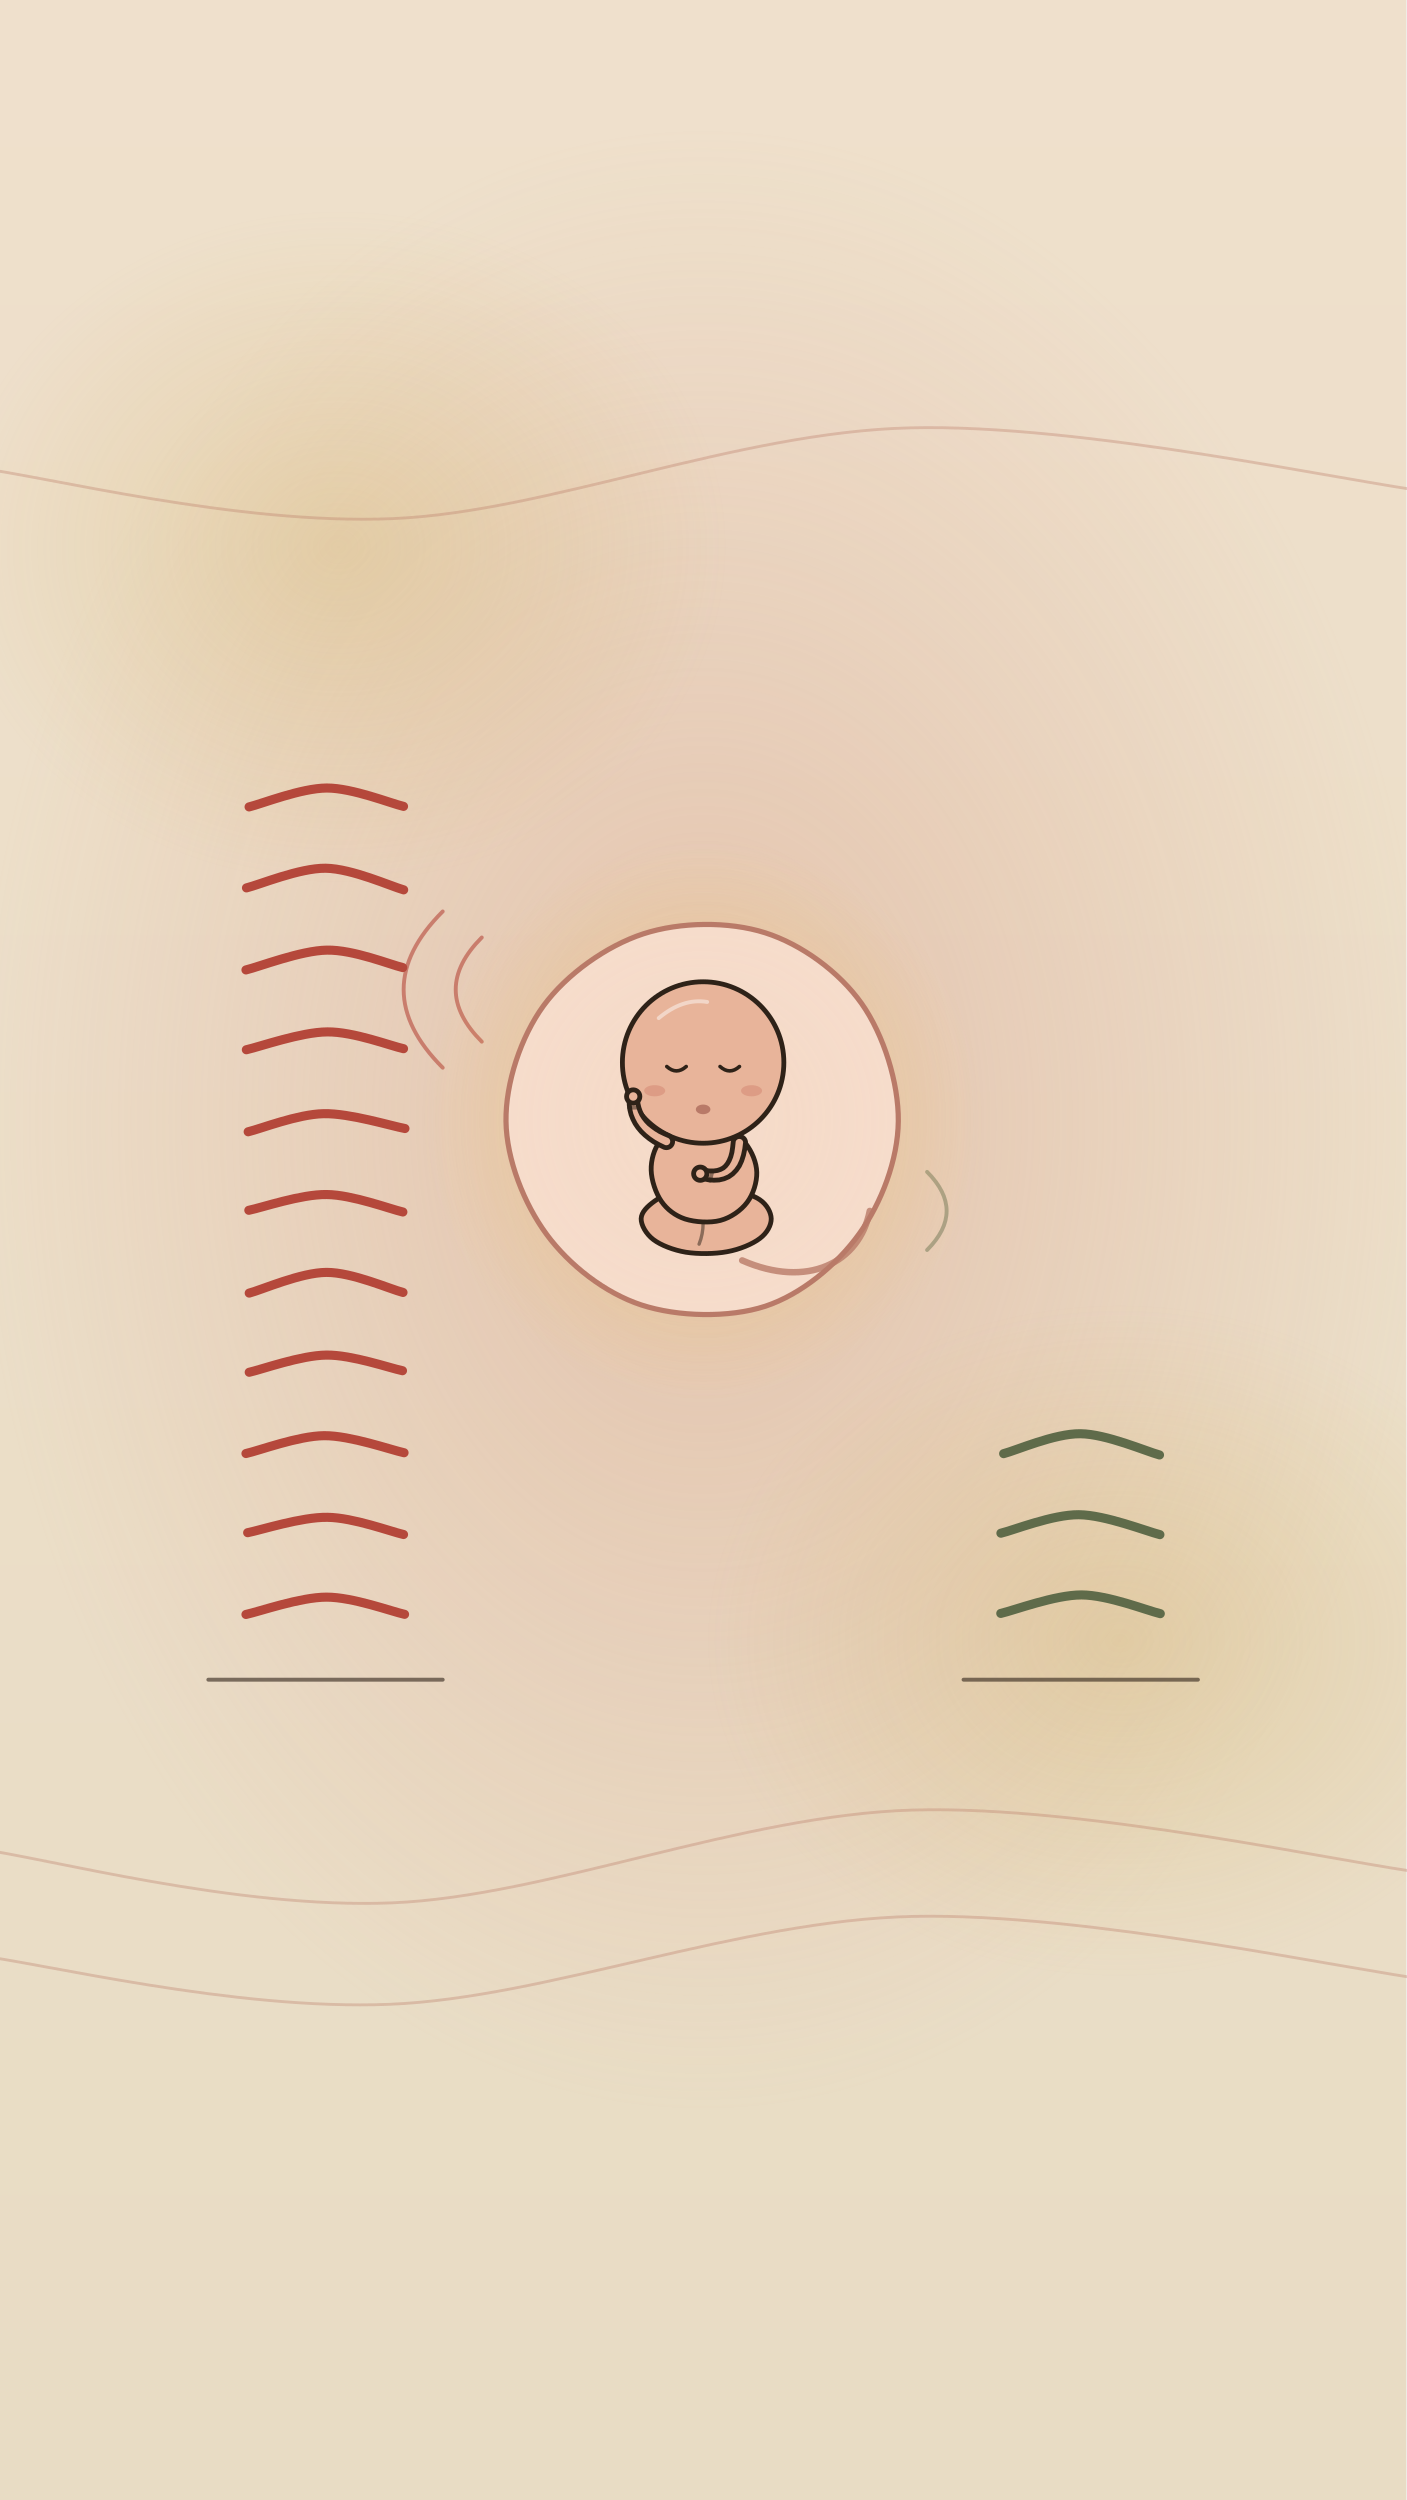
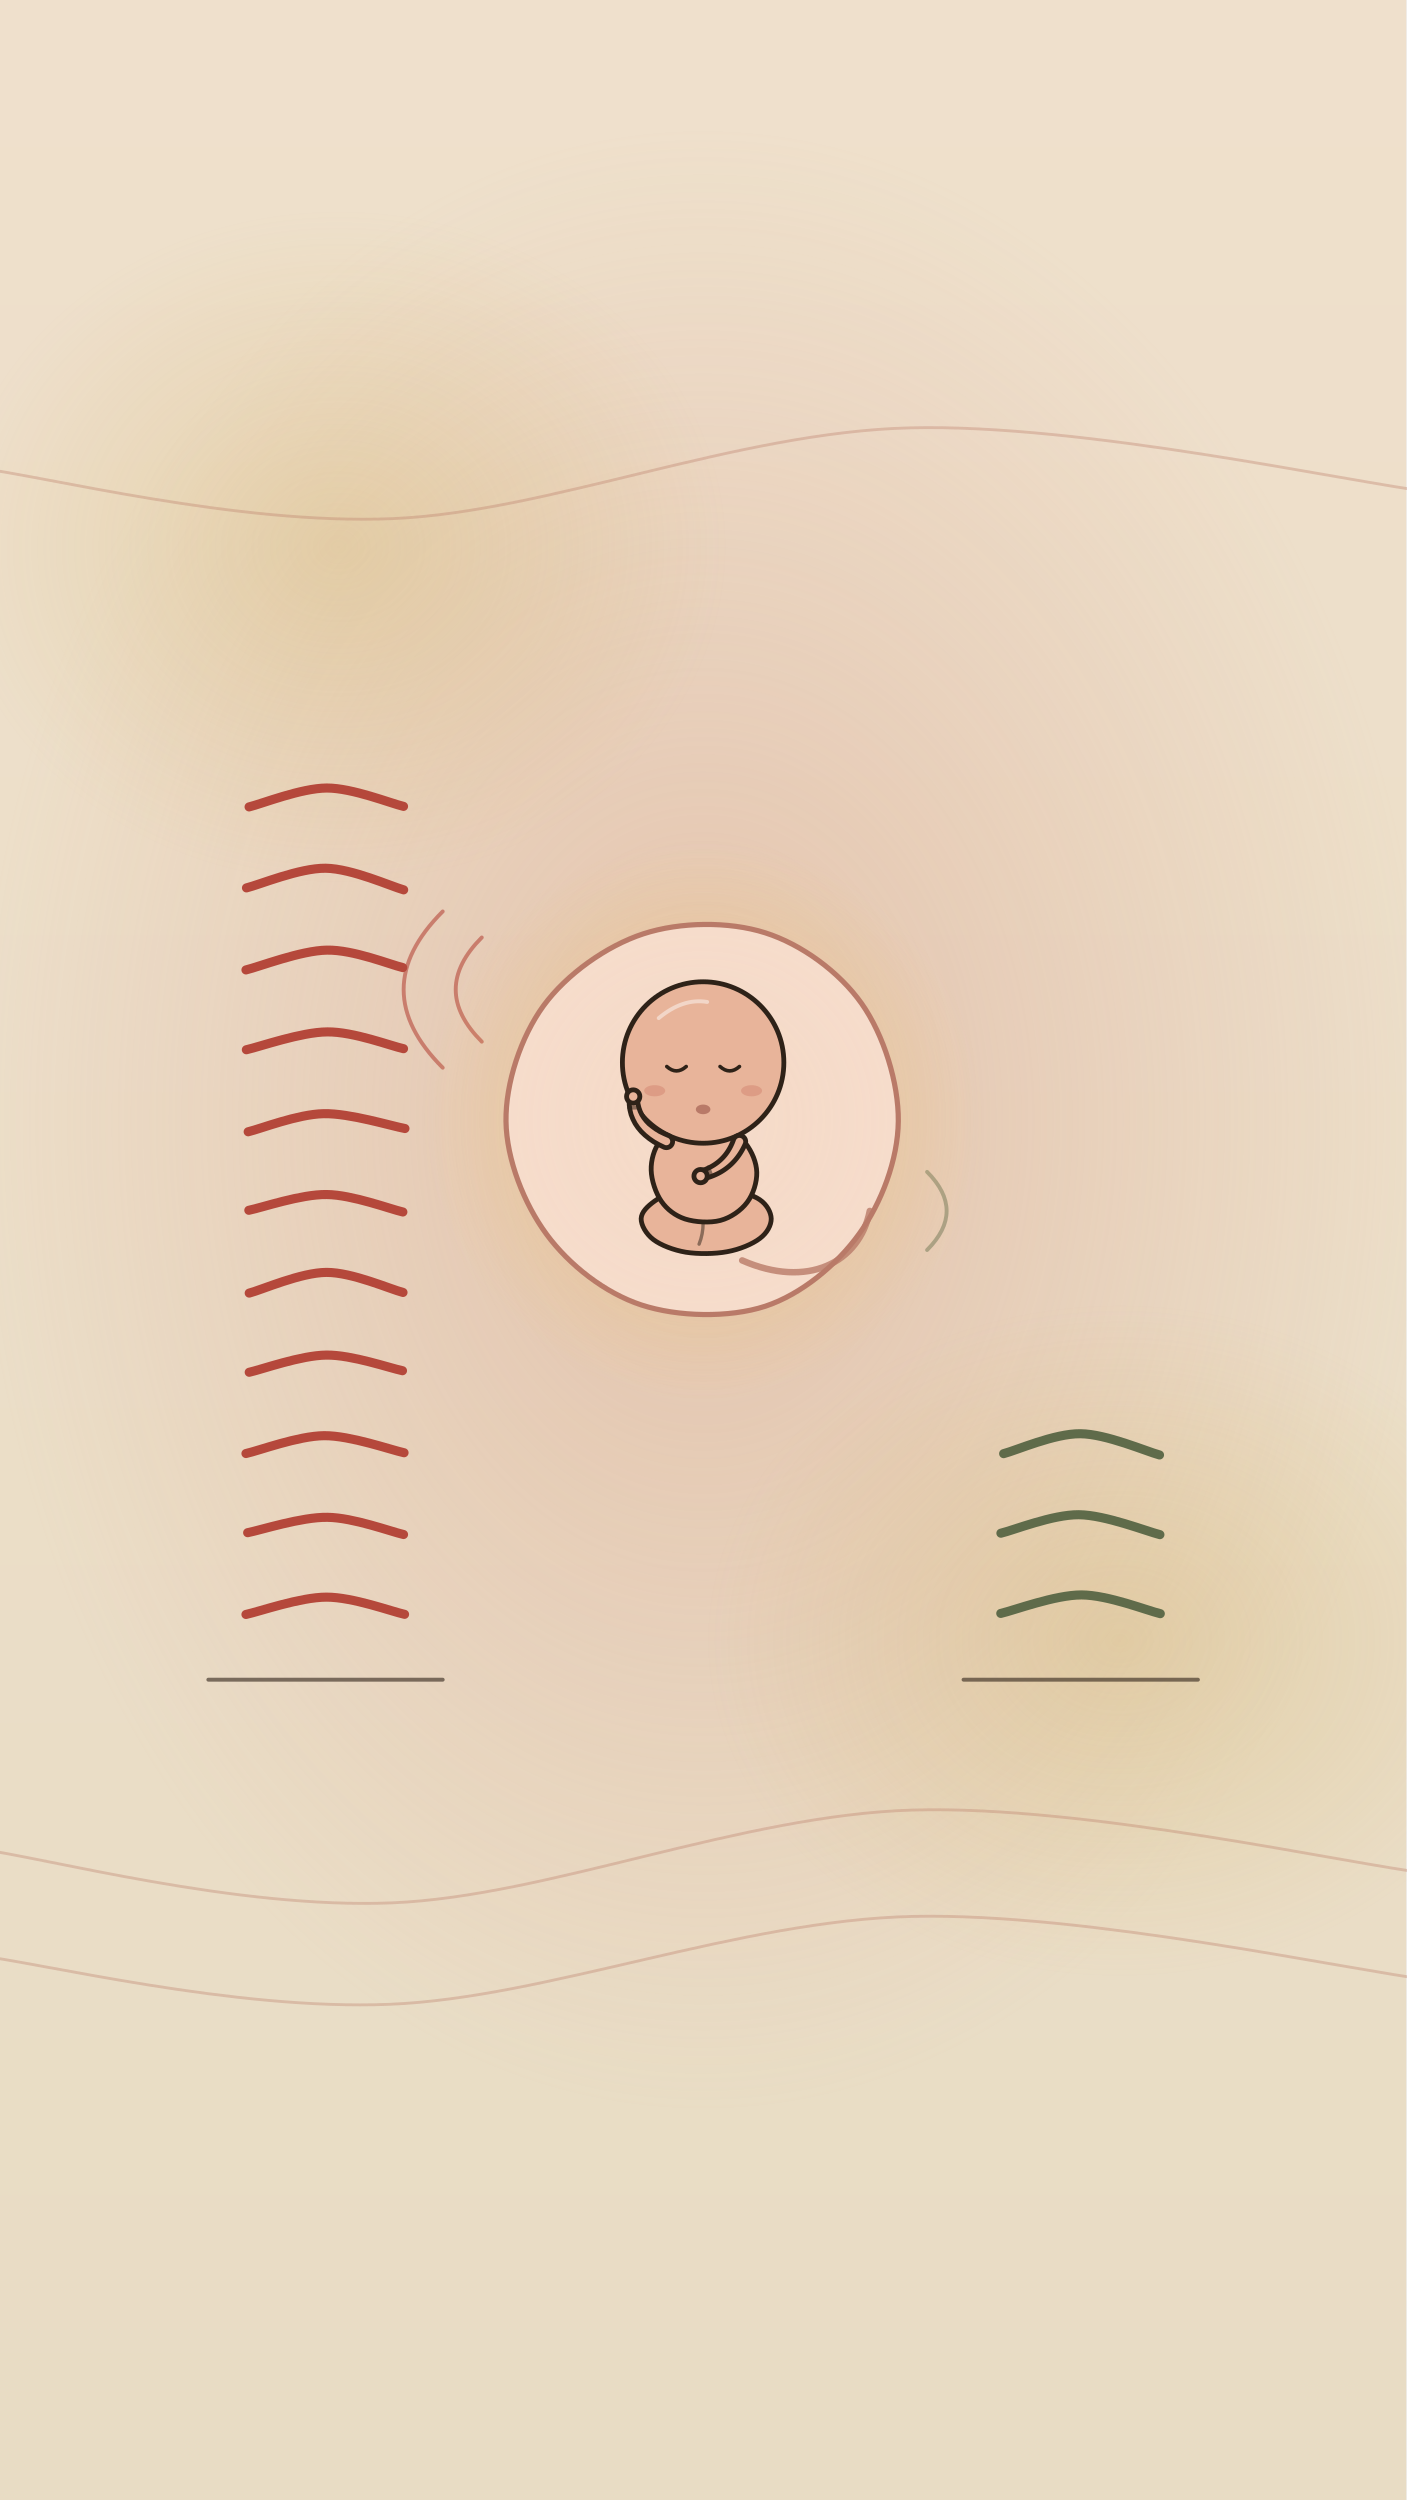
<svg xmlns="http://www.w3.org/2000/svg" viewBox="0 0 1080 1920" width="1080" height="1920">
  <defs>
    <linearGradient id="paper3" x1="0" y1="0" x2="0" y2="1">
      <stop offset="0" stop-color="#efe0cc" />
      <stop offset="1" stop-color="#e8dcc4" />
    </linearGradient>
    <radialGradient id="wash3a">
      <stop offset="0" stop-color="#d9a08c" stop-opacity="0.45" />
      <stop offset="1" stop-color="#d9a08c" stop-opacity="0" />
    </radialGradient>
    <radialGradient id="wash3b">
      <stop offset="0" stop-color="#c9a64a" stop-opacity="0.25" />
      <stop offset="1" stop-color="#c9a64a" stop-opacity="0" />
    </radialGradient>
    <radialGradient id="sac3">
      <stop offset="0" stop-color="#f6dccb" stop-opacity="1" />
      <stop offset=".5" stop-color="#f6dccb" stop-opacity="0.95" />
      <stop offset="1" stop-color="#f6dccb" stop-opacity="1" />
    </radialGradient>
    <radialGradient id="glow3">
      <stop offset="0" stop-color="#f2c14e" stop-opacity="0.4" />
      <stop offset="1" stop-color="#f2c14e" stop-opacity="0" />
    </radialGradient>
  </defs>
  <rect id="bg-paper" width="1080" height="1920" fill="url(#paper3)" />
  <g id="bg-womb-wash">
    <ellipse cx="540" cy="860" rx="560" ry="760" fill="url(#wash3a)" />
    <ellipse cx="260" cy="420" rx="300" ry="260" fill="url(#wash3b)" />
    <ellipse cx="860" cy="1260" rx="320" ry="260" fill="url(#wash3b)" />
  </g>
  <g id="bg-tissue-lines">
    <path d="M-18.3,359.2 C35.0,365.7 182.1,403.4 301.7,398.3 C421.2,393.2 565.5,331.9 698.8,328.6 C832.2,325.2 1034.5,370.0 1101.6,378.3" fill="none" stroke="#b97a68" stroke-width="2.2" stroke-linecap="round" stroke-linejoin="round" opacity="0.35" />
    <path d="M-18.3,1419.7 C34.9,1426.6 181.0,1466.3 301.0,1461.4 C421.0,1456.5 568.8,1393.8 701.7,1390.1 C834.7,1386.4 1032.4,1431.0 1098.6,1439.1" fill="none" stroke="#b97a68" stroke-width="2.2" stroke-linecap="round" stroke-linejoin="round" opacity="0.35" />
    <path d="M-20.8,1501.2 C32.6,1507.6 179.1,1544.2 299.4,1539.3 C419.7,1534.4 567.4,1474.8 701.1,1471.8 C834.7,1468.8 1034.6,1512.9 1101.3,1521.1" fill="none" stroke="#b97a68" stroke-width="2.2" stroke-linecap="round" stroke-linejoin="round" opacity="0.35" />
  </g>
  <g id="mv-ticks-tally-marks-busy" data-step=".22" data-delay=".4">
    <path d="M188.9,1239.9 C199.2,1237.7 230.5,1226.6 250.8,1226.6 C271.1,1226.6 300.7,1237.6 310.7,1239.8" fill="none" stroke="#b5483b" stroke-width="7" stroke-linecap="round" stroke-linejoin="round" />
    <path d="M190.2,1177.1 C200.4,1175.1 231.5,1165.0 251.4,1165.3 C271.3,1165.5 300.2,1176.3 309.9,1178.5" fill="none" stroke="#b5483b" stroke-width="7" stroke-linecap="round" stroke-linejoin="round" />
    <path d="M188.9,1116.3 C199.0,1114.1 228.8,1102.8 249.0,1102.6 C269.2,1102.5 300.1,1113.5 310.3,1115.7" fill="none" stroke="#b5483b" stroke-width="7" stroke-linecap="round" stroke-linejoin="round" />
    <path d="M191.4,1053.9 C201.3,1051.7 231.0,1040.9 250.7,1040.7 C270.3,1040.5 299.4,1050.7 309.1,1052.7" fill="none" stroke="#b5483b" stroke-width="7" stroke-linecap="round" stroke-linejoin="round" />
    <path d="M191.4,993.1 C201.3,990.5 231.0,977.3 250.7,977.2 C270.4,977.1 299.7,990.1 309.5,992.6" fill="none" stroke="#b5483b" stroke-width="7" stroke-linecap="round" stroke-linejoin="round" />
    <path d="M191.1,929.5 C201.1,927.5 231.2,917.1 250.9,917.4 C270.6,917.6 299.7,928.6 309.4,930.8" fill="none" stroke="#b5483b" stroke-width="7" stroke-linecap="round" stroke-linejoin="round" />
    <path d="M190.6,869.2 C200.3,866.9 228.5,855.7 248.6,855.3 C268.6,854.9 300.6,864.8 311.0,866.7" fill="none" stroke="#b5483b" stroke-width="7" stroke-linecap="round" stroke-linejoin="round" />
    <path d="M189.2,806.2 C199.6,803.9 231.3,792.6 251.4,792.5 C271.5,792.3 300.2,803.3 309.9,805.4" fill="none" stroke="#b5483b" stroke-width="7" stroke-linecap="round" stroke-linejoin="round" />
    <path d="M188.9,744.9 C199.3,742.4 231.1,730.0 251.1,729.7 C271.2,729.3 299.6,740.8 309.3,743.1" fill="none" stroke="#b5483b" stroke-width="7" stroke-linecap="round" stroke-linejoin="round" />
    <path d="M189.3,681.9 C199.5,679.4 230.0,666.6 250.1,666.8 C270.3,667.1 300.0,680.6 310.0,683.4" fill="none" stroke="#b5483b" stroke-width="7" stroke-linecap="round" stroke-linejoin="round" />
    <path d="M191.3,619.7 C201.2,617.3 231.2,605.3 251.0,605.2 C270.7,605.2 300.1,617.0 309.9,619.3" fill="none" stroke="#b5483b" stroke-width="7" stroke-linecap="round" stroke-linejoin="round" />
  </g>
  <g id="mv-ticks-tally-marks-few" data-step=".9" data-delay=".9">
    <path d="M768.6,1239.1 C779.0,1236.7 810.2,1224.9 830.6,1224.9 C851.0,1225.0 881.0,1236.9 891.1,1239.3" fill="none" stroke="#5f6b4a" stroke-width="7" stroke-linecap="round" stroke-linejoin="round" />
    <path d="M768.7,1177.5 C778.7,1175.1 808.2,1163.2 828.5,1163.3 C848.9,1163.5 880.4,1176.0 890.8,1178.6" fill="none" stroke="#5f6b4a" stroke-width="7" stroke-linecap="round" stroke-linejoin="round" />
    <path d="M770.8,1116.4 C780.6,1113.9 809.8,1100.9 829.7,1101.1 C849.7,1101.3 880.4,1114.7 890.5,1117.4" fill="none" stroke="#5f6b4a" stroke-width="7" stroke-linecap="round" stroke-linejoin="round" />
  </g>
  <g id="tally-baseline">
    <path d="M160,1290 L340,1290 M740,1290 L920,1290" fill="none" stroke="#2e2218" stroke-width="3" stroke-linecap="round" stroke-linejoin="round" opacity="0.6" />
  </g>
  <g id="arm-motion-arcs">
    <path d="M370,720 q-40,40 0,80 M340,700 q-60,60 0,120" fill="none" stroke="#b5483b" stroke-width="3" stroke-linecap="round" stroke-linejoin="round" opacity="0.6" />
    <path d="M712,900 q30,30 0,60" fill="none" stroke="#5f6b4a" stroke-width="3" stroke-linecap="round" stroke-linejoin="round" opacity="0.45" />
  </g>
  <g id="mv-core-swell-womb-bubble">
    <circle cx="540" cy="860" r="215" fill="url(#glow3)" />
    <path d="M689.9,861.1 C689.6,890.6 677.0,923.8 659.9,947.5 C642.9,971.2 615.6,994.0 587.7,1003.2 C559.8,1012.3 520.5,1011.4 492.5,1002.2 C464.5,993.0 437.1,971.5 419.8,948.0 C402.5,924.5 389.0,890.5 388.6,861.2 C388.2,831.9 400.0,796.3 417.5,772.3 C435.1,748.3 465.6,726.5 494.0,717.2 C522.4,707.9 559.8,707.5 587.7,716.4 C615.7,725.3 644.6,746.5 661.7,770.7 C678.7,794.8 690.2,831.7 689.9,861.1Z" fill="url(#sac3)" stroke="#b97a68" stroke-width="4" stroke-linecap="round" stroke-linejoin="round" />
  </g>
  <g id="fetus-figure">
    <path d="M592.3,936.0 C592.3,941.0 589.2,946.9 583.6,951.1 C578.0,955.4 568.0,959.6 558.5,961.3 C549.0,963.1 536.1,963.2 526.7,961.7 C517.2,960.1 507.5,956.3 501.8,952.0 C496.1,947.7 492.3,940.8 492.4,935.9 C492.6,930.9 497.1,926.5 502.8,922.4 C508.5,918.3 517.5,913.0 526.8,911.4 C536.2,909.9 549.3,911.6 558.7,913.2 C568.2,914.9 577.8,917.5 583.4,921.3 C589.0,925.1 592.2,931.1 592.3,936.0Z" fill="#e8b49a" stroke="#2e2218" stroke-width="3.7" stroke-linecap="round" stroke-linejoin="round" />
    <path d="M536.9,921.4 q6.2,18.6 0,34.1" fill="none" stroke="#2e2218" stroke-width="2.6" stroke-linecap="round" stroke-linejoin="round" opacity="0.5" />
    <path d="M581.2,900.3 C581.4,907.8 578.5,917.2 573.8,923.4 C569.2,929.6 561.2,935.2 553.2,937.3 C545.3,939.4 533.7,938.6 526.2,936.2 C518.6,933.7 512.3,928.9 508.0,922.7 C503.6,916.4 500.3,906.4 500.1,898.7 C499.9,891.0 502.3,882.4 506.8,876.5 C511.4,870.6 520.0,865.7 527.5,863.3 C534.9,861.0 543.9,860.0 551.4,862.4 C559.0,864.9 567.6,871.8 572.6,878.1 C577.5,884.4 581.0,892.8 581.2,900.3Z" fill="#e8b49a" stroke="#2e2218" stroke-width="3.7" stroke-linecap="round" stroke-linejoin="round" />
    <circle cx="540.0" cy="816.0" r="62.0" fill="#e8b49a" stroke="#2e2218" stroke-width="3.7" />
    <path d="M505.9,781.9 q18.6,-15.5 37.2,-12.4" fill="none" stroke="#ffffff" stroke-width="3.0" stroke-linecap="round" stroke-linejoin="round" opacity="0.45" />
    <path d="M512.1,819.1 q7.4,6.7 14.9,0 M553.0,819.1 q7.4,6.7 14.9,0" fill="none" stroke="#2e2218" stroke-width="2.8" stroke-linecap="round" stroke-linejoin="round" />
    <ellipse cx="502.8" cy="837.7" rx="8.1" ry="4.3" fill="#b5483b" opacity=".22" />
    <ellipse cx="577.2" cy="837.7" rx="8.1" ry="4.3" fill="#b5483b" opacity=".22" />
    <ellipse cx="540.0" cy="852.0" rx="5.6" ry="3.7" fill="#b97a68" />
-     <g class="mv mv-limb-fetus3-arm-left-1" data-pivot="567.9 876.8">
-       <path d="M563.2,876.3 L562.7,881.0 L562.1,885.0 L561.2,888.4 L560.0,891.3 L558.7,893.6 L557.2,895.5 L555.5,897.0 L553.4,898.1 L551.0,898.9 L548.2,899.3 L544.9,899.3 L541.0,898.8 A3.2,3.2 0 0 0 539.9,905.2 L544.2,906.1 L548.3,906.4 L552.3,906.2 L556.1,905.3 L559.6,903.8 L562.7,901.6 L565.5,898.7 L567.8,895.4 L569.6,891.5 L571.0,887.1 L572.0,882.3 L572.6,877.3 A4.8,4.8 0 0 0 563.2,876.3Z" fill="#e8b49a" stroke="#2e2218" stroke-width="3.72" stroke-linejoin="round" />
-       <path d="M547.0,899.8 L545.4,906.8" stroke="#2e2218" stroke-width="2.98" stroke-linecap="round" opacity=".5" />
-       <circle cx="537.8" cy="901.4" r="5.1" fill="#e8b49a" stroke="#2e2218" stroke-width="3.72" />
+     <g class="mv mv-limb-fetus3-arm-left-1" data-pivot="567.9 876.8" data-armfixed="1">
+       <path d="M563.45,875.00 L563.01,876.20 L562.56,877.36 L562.07,878.50 L561.53,879.66 L560.98,880.77 L560.40,881.85 L559.78,882.92 L559.13,883.97 L558.45,884.99 L557.73,885.99 L556.98,886.97 L556.19,887.92 L555.37,888.84 L554.51,889.73 L553.59,890.63 L552.67,891.46 L551.72,892.26 L550.73,893.03 L549.72,893.76 L548.69,894.47 L547.62,895.14 L546.54,895.78 L545.42,896.38 L544.29,896.95 L543.10,897.51 L541.93,898.01 L540.74,898.49 L539.50,898.94 A3.20,3.20 0 0 0 541.40,905.06 L542.79,904.67 L544.21,904.24 L545.61,903.77 L546.98,903.26 L548.36,902.70 L549.73,902.10 L551.09,901.45 L552.42,900.76 L553.74,900.02 L555.03,899.23 L556.29,898.40 L557.53,897.52 L558.74,896.59 L559.89,895.66 L561.03,894.65 L562.14,893.60 L563.21,892.51 L564.25,891.38 L565.24,890.22 L566.20,889.02 L567.11,887.79 L567.99,886.54 L568.82,885.25 L569.61,883.95 L570.34,882.66 L571.05,881.31 L571.73,879.94 L572.35,878.60 A4.80,4.80 0 0 0 563.45,875.00Z" fill="#e8b49a" stroke="#2e2218" stroke-width="3.72" stroke-linejoin="round" />
+       <path d="M544.02,896.41 L546.37,903.19" stroke="#2e2218" stroke-width="2.98" stroke-linecap="round" opacity=".5" />
+       <circle cx="538.04" cy="903.26" r="5.1" fill="#e8b49a" stroke="#2e2218" stroke-width="3.72" />
    </g>
    <g class="mv mv-limb-fetus3-arm-right-1" data-pivot="512.1 876.8">
      <path d="M514.1,872.4 L510.2,870.7 L506.7,869.0 L503.6,867.1 L500.9,865.1 L498.4,863.1 L496.3,860.9 L494.5,858.6 L492.9,856.1 L491.7,853.6 L490.7,850.8 L490.0,847.9 L489.6,844.6 A3.2,3.2 0 0 0 483.1,845.1 L483.3,848.8 L483.8,852.5 L484.7,856.1 L486.1,859.6 L487.8,862.9 L489.9,866.0 L492.4,869.0 L495.3,871.8 L498.5,874.4 L502.1,876.9 L506.0,879.1 L510.1,881.1 A4.8,4.8 0 0 0 514.1,872.4Z" fill="#e8b49a" stroke="#2e2218" stroke-width="3.72" stroke-linejoin="round" />
      <path d="M490.1,850.6 L483.0,850.8" stroke="#2e2218" stroke-width="2.98" stroke-linecap="round" opacity=".5" />
      <circle cx="486.3" cy="842.1" r="5.1" fill="#e8b49a" stroke="#2e2218" stroke-width="3.72" />
    </g>
  </g>
  <g id="umbilical-cord">
    <path d="M570,968 C620,990 660,970 668,930" fill="none" stroke="#b97a68" stroke-width="5" stroke-linecap="round" stroke-linejoin="round" opacity="0.8" />
  </g>
</svg>
